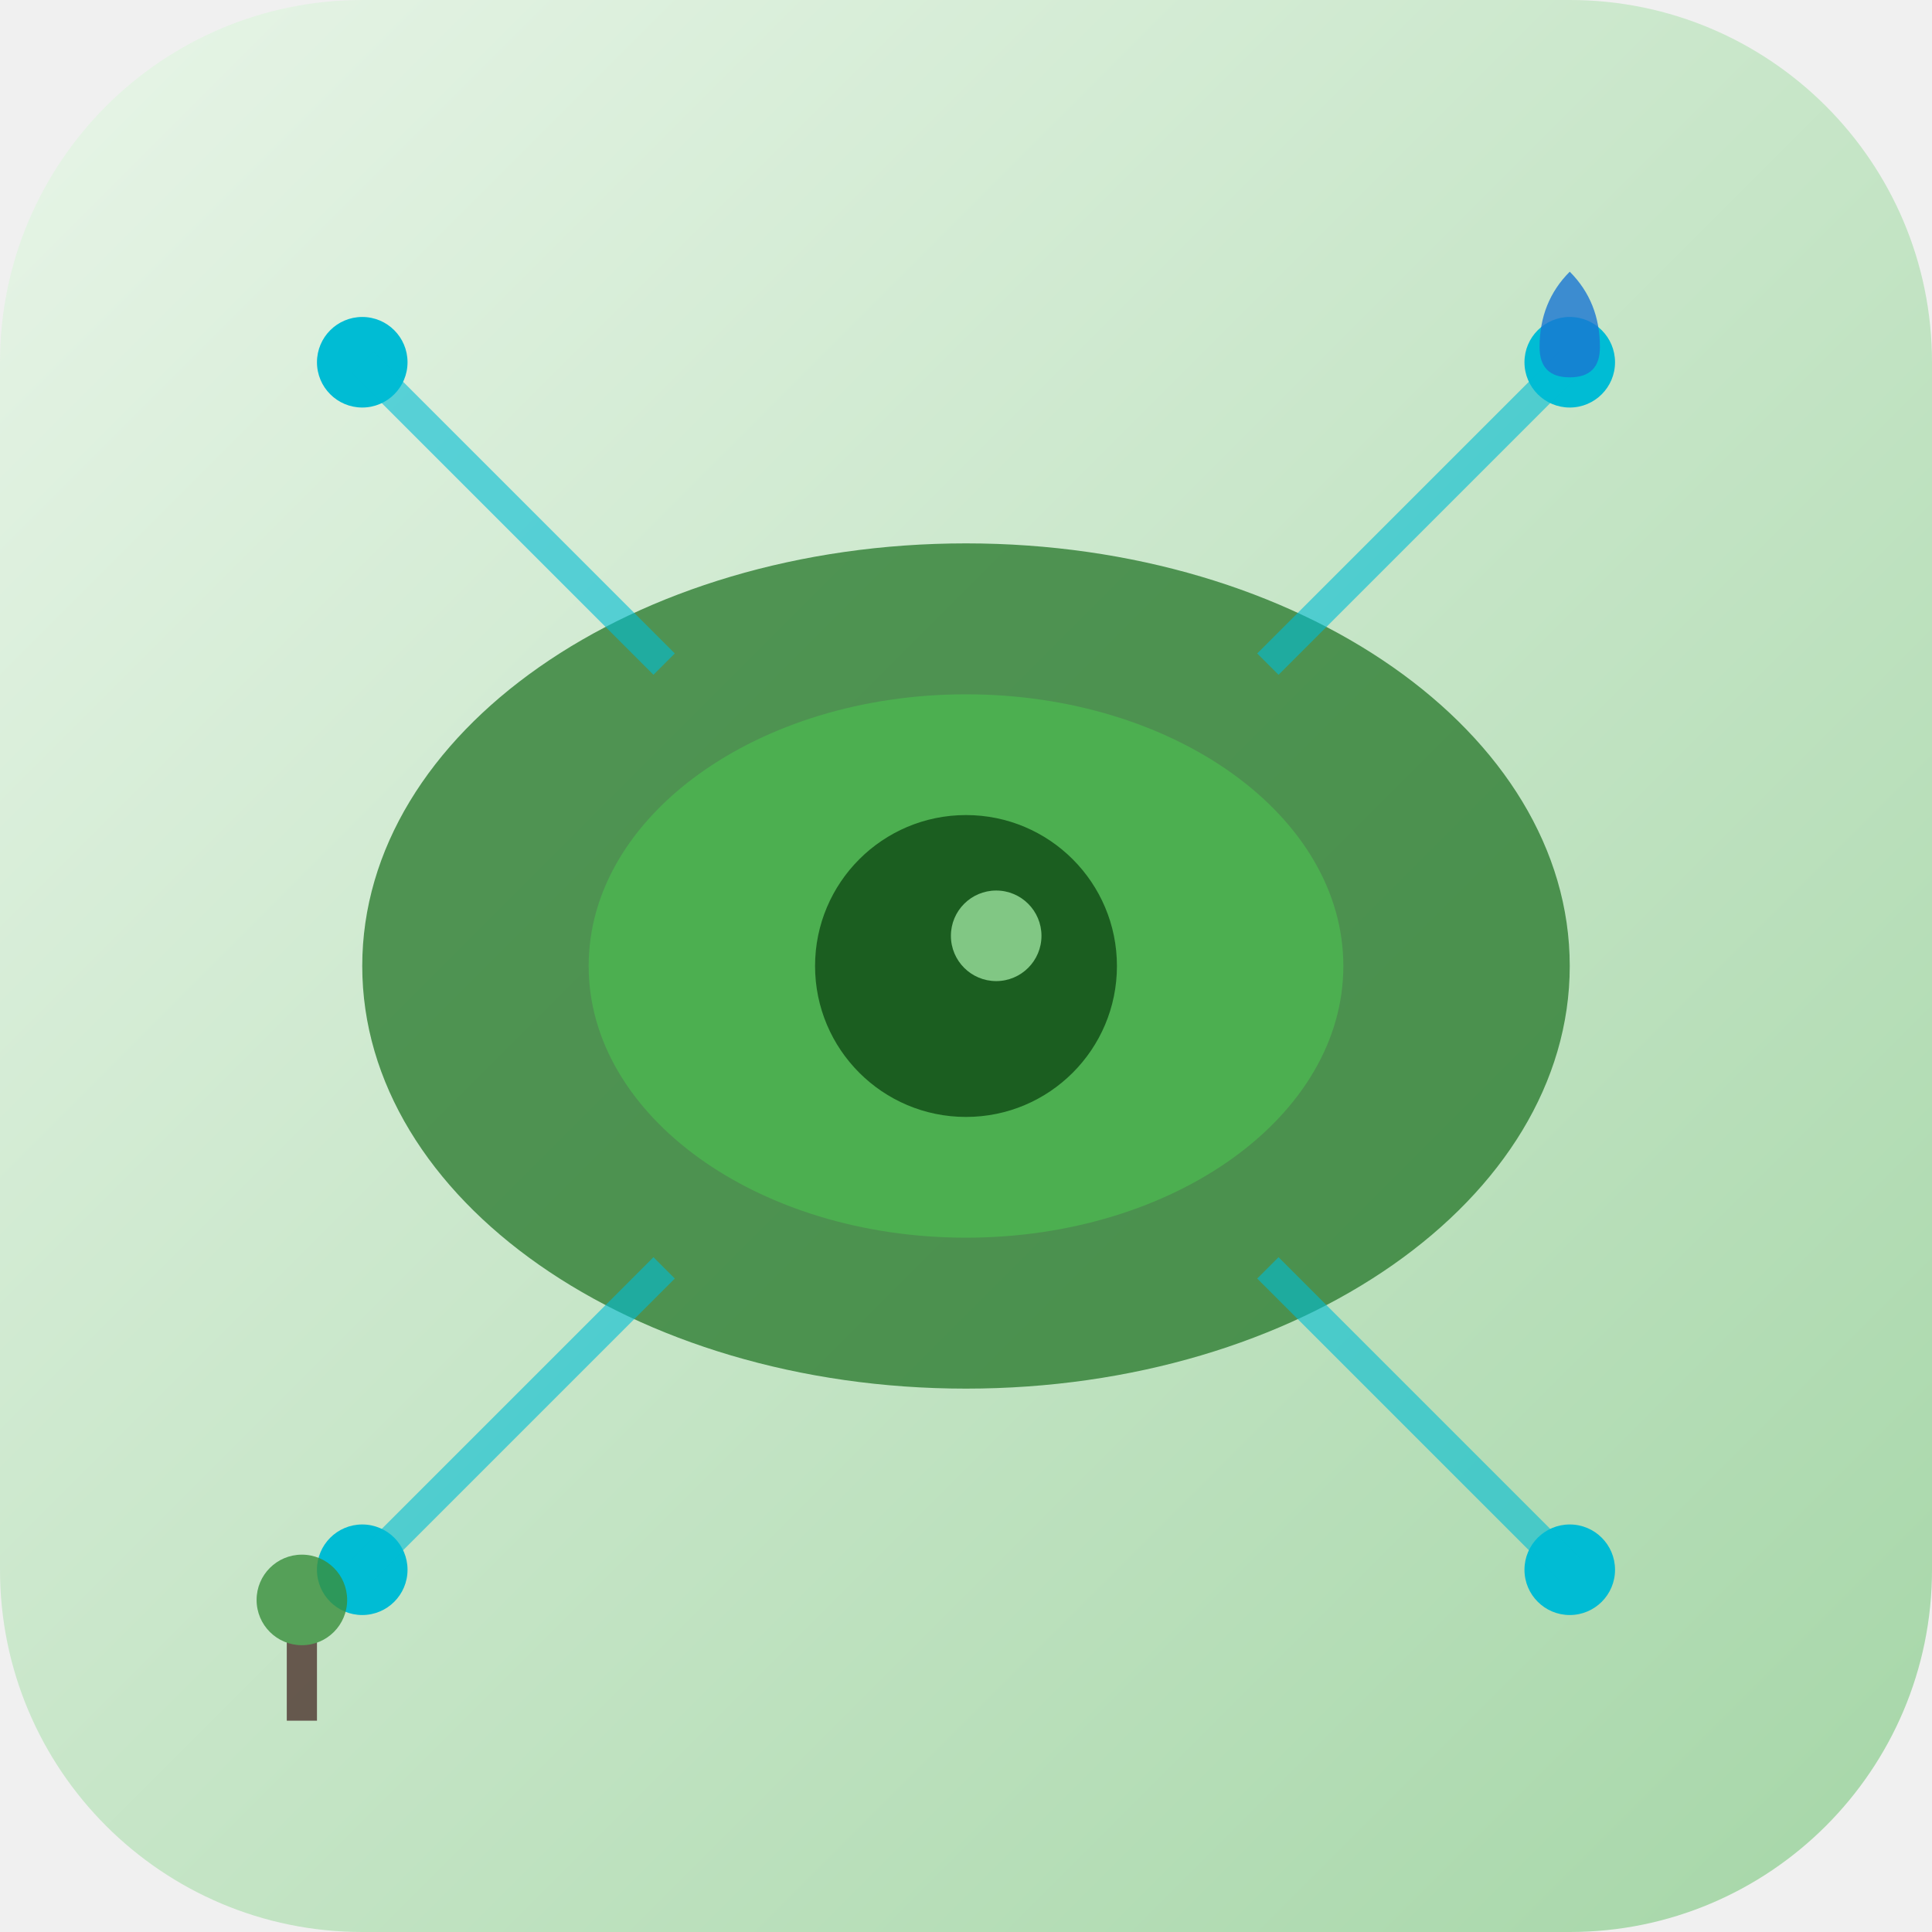
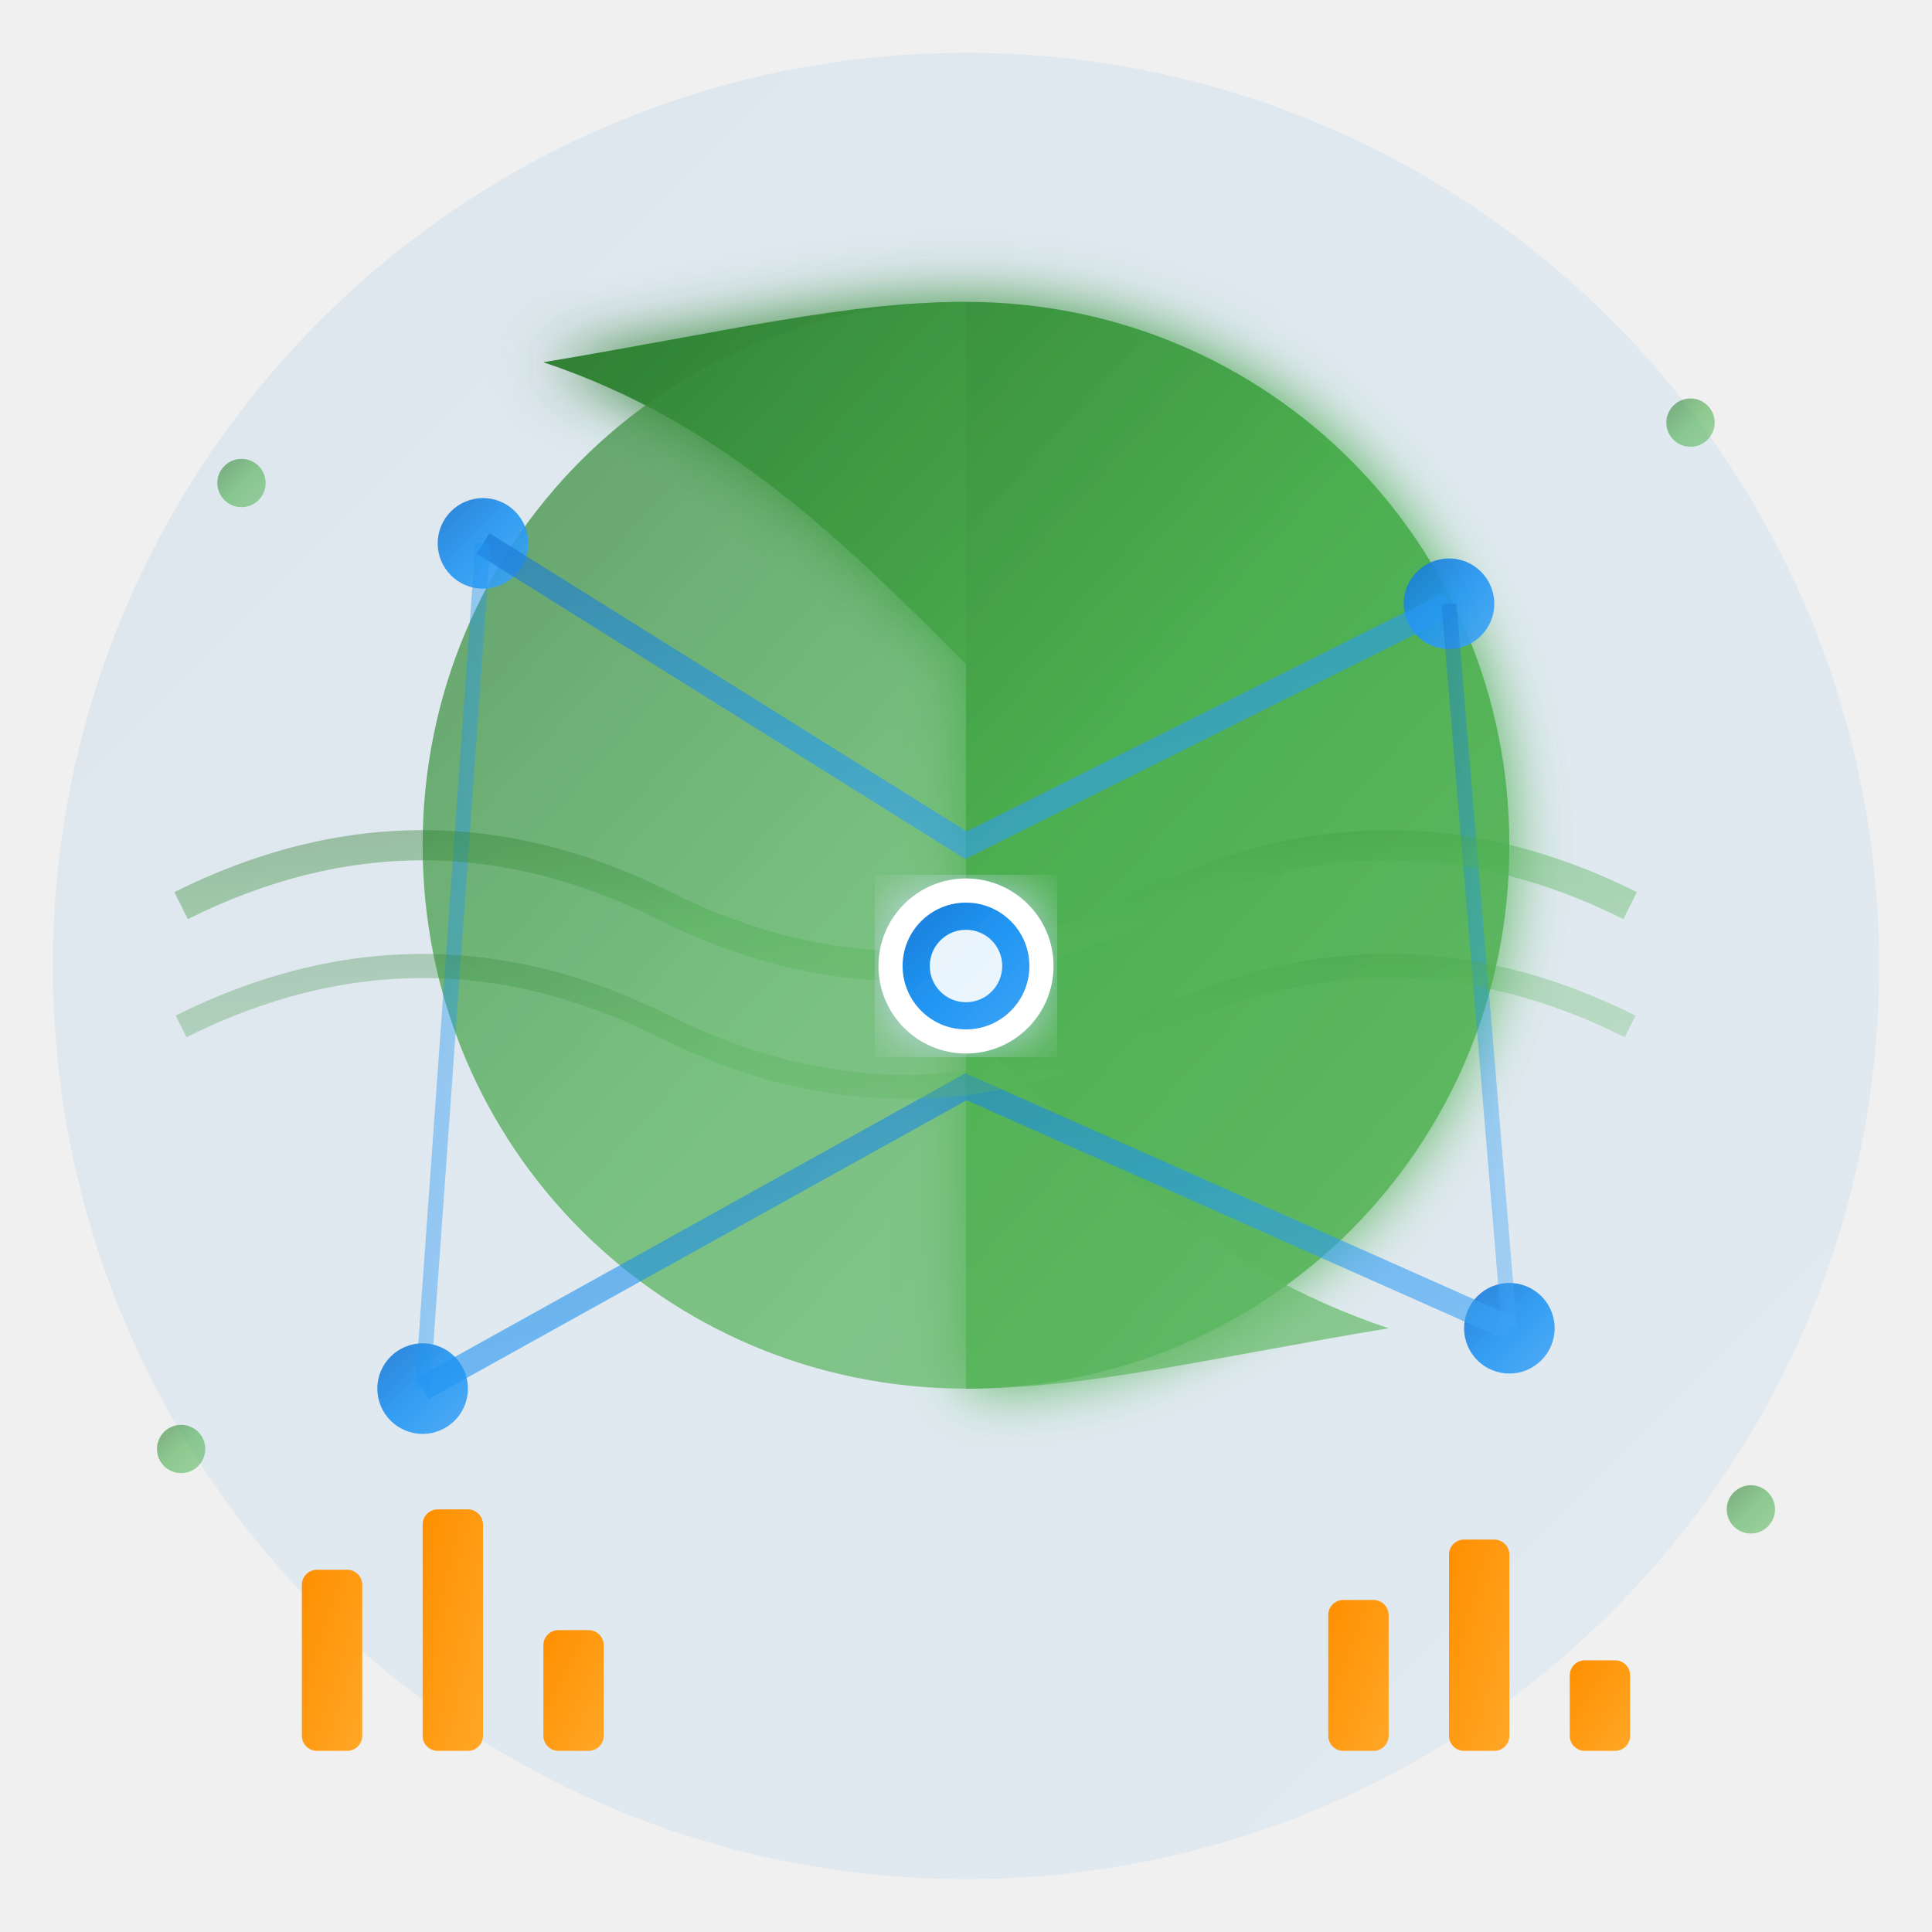
- <svg xmlns="http://www.w3.org/2000/svg" width="128" height="128" viewBox="0 0 128 128" fill="none">
-   <rect width="128" height="128" rx="24" fill="url(#gradient-bg)" />
-   <ellipse cx="64" cy="64" rx="40" ry="28" fill="#2E7D32" opacity="0.8" />
-   <ellipse cx="64" cy="64" rx="25" ry="18" fill="#4CAF50" />
-   <circle cx="64" cy="64" r="10" fill="#1B5E20" />
-   <circle cx="66" cy="62" r="3" fill="#81C784" />
-   <g fill="#00BCD4">
-     <circle cx="24" cy="24" r="3" />
-     <circle cx="104" cy="24" r="3" />
-     <circle cx="24" cy="104" r="3" />
-     <circle cx="104" cy="104" r="3" />
-   </g>
-   <g stroke="#00BCD4" stroke-width="2" opacity="0.6">
-     <line x1="24" y1="24" x2="44" y2="44" />
-     <line x1="104" y1="24" x2="84" y2="44" />
-     <line x1="24" y1="104" x2="44" y2="84" />
-     <line x1="104" y1="104" x2="84" y2="84" />
-   </g>
-   <g opacity="0.8">
-     <rect x="19" y="108" width="2" height="6" fill="#4E342E" />
-     <circle cx="20" cy="106" r="3" fill="#388E3C" />
-     <path d="M104 18 Q106 20 106 23 Q106 25 104 25 Q102 25 102 23 Q102 20 104 18 Z" fill="#1976D2" />
-   </g>
+ <svg xmlns="http://www.w3.org/2000/svg" width="64" height="64" viewBox="0 0 64 64">
  <defs>
-     <linearGradient id="gradient-bg" x1="0%" y1="0%" x2="100%" y2="100%">
-       <stop offset="0%" style="stop-color:#E8F5E8;stop-opacity:1" />
-       <stop offset="100%" style="stop-color:#A5D6A7;stop-opacity:1" />
+     <linearGradient id="leafGradient" x1="0%" y1="0%" x2="100%" y2="100%">
+       <stop offset="0%" style="stop-color:#2E7D32;stop-opacity:1" />
+       <stop offset="50%" style="stop-color:#4CAF50;stop-opacity:1" />
+       <stop offset="100%" style="stop-color:#66BB6A;stop-opacity:1" />
    </linearGradient>
+     <linearGradient id="aiGradient" x1="0%" y1="0%" x2="100%" y2="100%">
+       <stop offset="0%" style="stop-color:#1976D2;stop-opacity:1" />
+       <stop offset="50%" style="stop-color:#2196F3;stop-opacity:1" />
+       <stop offset="100%" style="stop-color:#42A5F5;stop-opacity:1" />
+     </linearGradient>
+     <linearGradient id="communityGradient" x1="0%" y1="0%" x2="100%" y2="100%">
+       <stop offset="0%" style="stop-color:#FF8F00;stop-opacity:1" />
+       <stop offset="100%" style="stop-color:#FFA726;stop-opacity:1" />
+     </linearGradient>
+     <filter id="glow">
+       <feGaussianBlur stdDeviation="1" result="coloredBlur" />
+       <feMerge>
+         <feMergeNode in="coloredBlur" />
+         <feMergeNode in="SourceGraphic" />
+       </feMerge>
+     </filter>
  </defs>
+   <circle cx="32" cy="32" r="30" fill="url(#aiGradient)" opacity="0.08" stroke="url(#aiGradient)" stroke-width="0.5" />
+   <path d="M32 10 C42 10, 50 18, 50 28 C50 38, 42 46, 32 46 C32 38, 32 30, 32 22 C28 18, 24 14, 18 12 C24 11, 28 10, 32 10 Z" fill="url(#leafGradient)" filter="url(#glow)" />
+   <path d="M32 46 C22 46, 14 38, 14 28 C14 18, 22 10, 32 10 C32 18, 32 26, 32 34 C36 38, 40 42, 46 44 C40 45, 36 46, 32 46 Z" fill="url(#leafGradient)" opacity="0.7" />
+   <circle cx="16" cy="18" r="1.5" fill="url(#aiGradient)" opacity="0.9" />
+   <circle cx="48" cy="20" r="1.5" fill="url(#aiGradient)" opacity="0.9" />
+   <circle cx="14" cy="46" r="1.5" fill="url(#aiGradient)" opacity="0.9" />
+   <circle cx="50" cy="44" r="1.5" fill="url(#aiGradient)" opacity="0.9" />
+   <path d="M16 18 L32 28 L48 20" stroke="url(#aiGradient)" stroke-width="0.8" opacity="0.6" fill="none" />
+   <path d="M14 46 L32 36 L50 44" stroke="url(#aiGradient)" stroke-width="0.8" opacity="0.6" fill="none" />
+   <path d="M16 18 L14 46" stroke="url(#aiGradient)" stroke-width="0.5" opacity="0.4" fill="none" />
+   <path d="M48 20 L50 44" stroke="url(#aiGradient)" stroke-width="0.5" opacity="0.4" fill="none" />
+   <rect x="10" y="52" width="2" height="6" fill="url(#communityGradient)" rx="0.5" />
+   <rect x="14" y="50" width="2" height="8" fill="url(#communityGradient)" rx="0.5" />
+   <rect x="18" y="54" width="2" height="4" fill="url(#communityGradient)" rx="0.5" />
+   <rect x="44" y="53" width="2" height="5" fill="url(#communityGradient)" rx="0.5" />
+   <rect x="48" y="51" width="2" height="7" fill="url(#communityGradient)" rx="0.5" />
+   <rect x="52" y="55" width="2" height="3" fill="url(#communityGradient)" rx="0.5" />
+   <path d="M6 30 Q14 26, 22 30 Q30 34, 38 30 Q46 26, 54 30" stroke="url(#leafGradient)" stroke-width="1" opacity="0.4" fill="none" />
+   <path d="M6 34 Q14 30, 22 34 Q30 38, 38 34 Q46 30, 54 34" stroke="url(#leafGradient)" stroke-width="0.8" opacity="0.3" fill="none" />
+   <circle cx="32" cy="32" r="2.5" fill="url(#aiGradient)" stroke="white" stroke-width="0.8" filter="url(#glow)" />
+   <circle cx="32" cy="32" r="1.2" fill="white" opacity="0.9" />
+   <circle cx="8" cy="16" r="0.8" fill="url(#leafGradient)" opacity="0.6" />
+   <circle cx="56" cy="14" r="0.8" fill="url(#leafGradient)" opacity="0.6" />
+   <circle cx="6" cy="48" r="0.8" fill="url(#leafGradient)" opacity="0.6" />
+   <circle cx="58" cy="50" r="0.8" fill="url(#leafGradient)" opacity="0.6" />
</svg>
